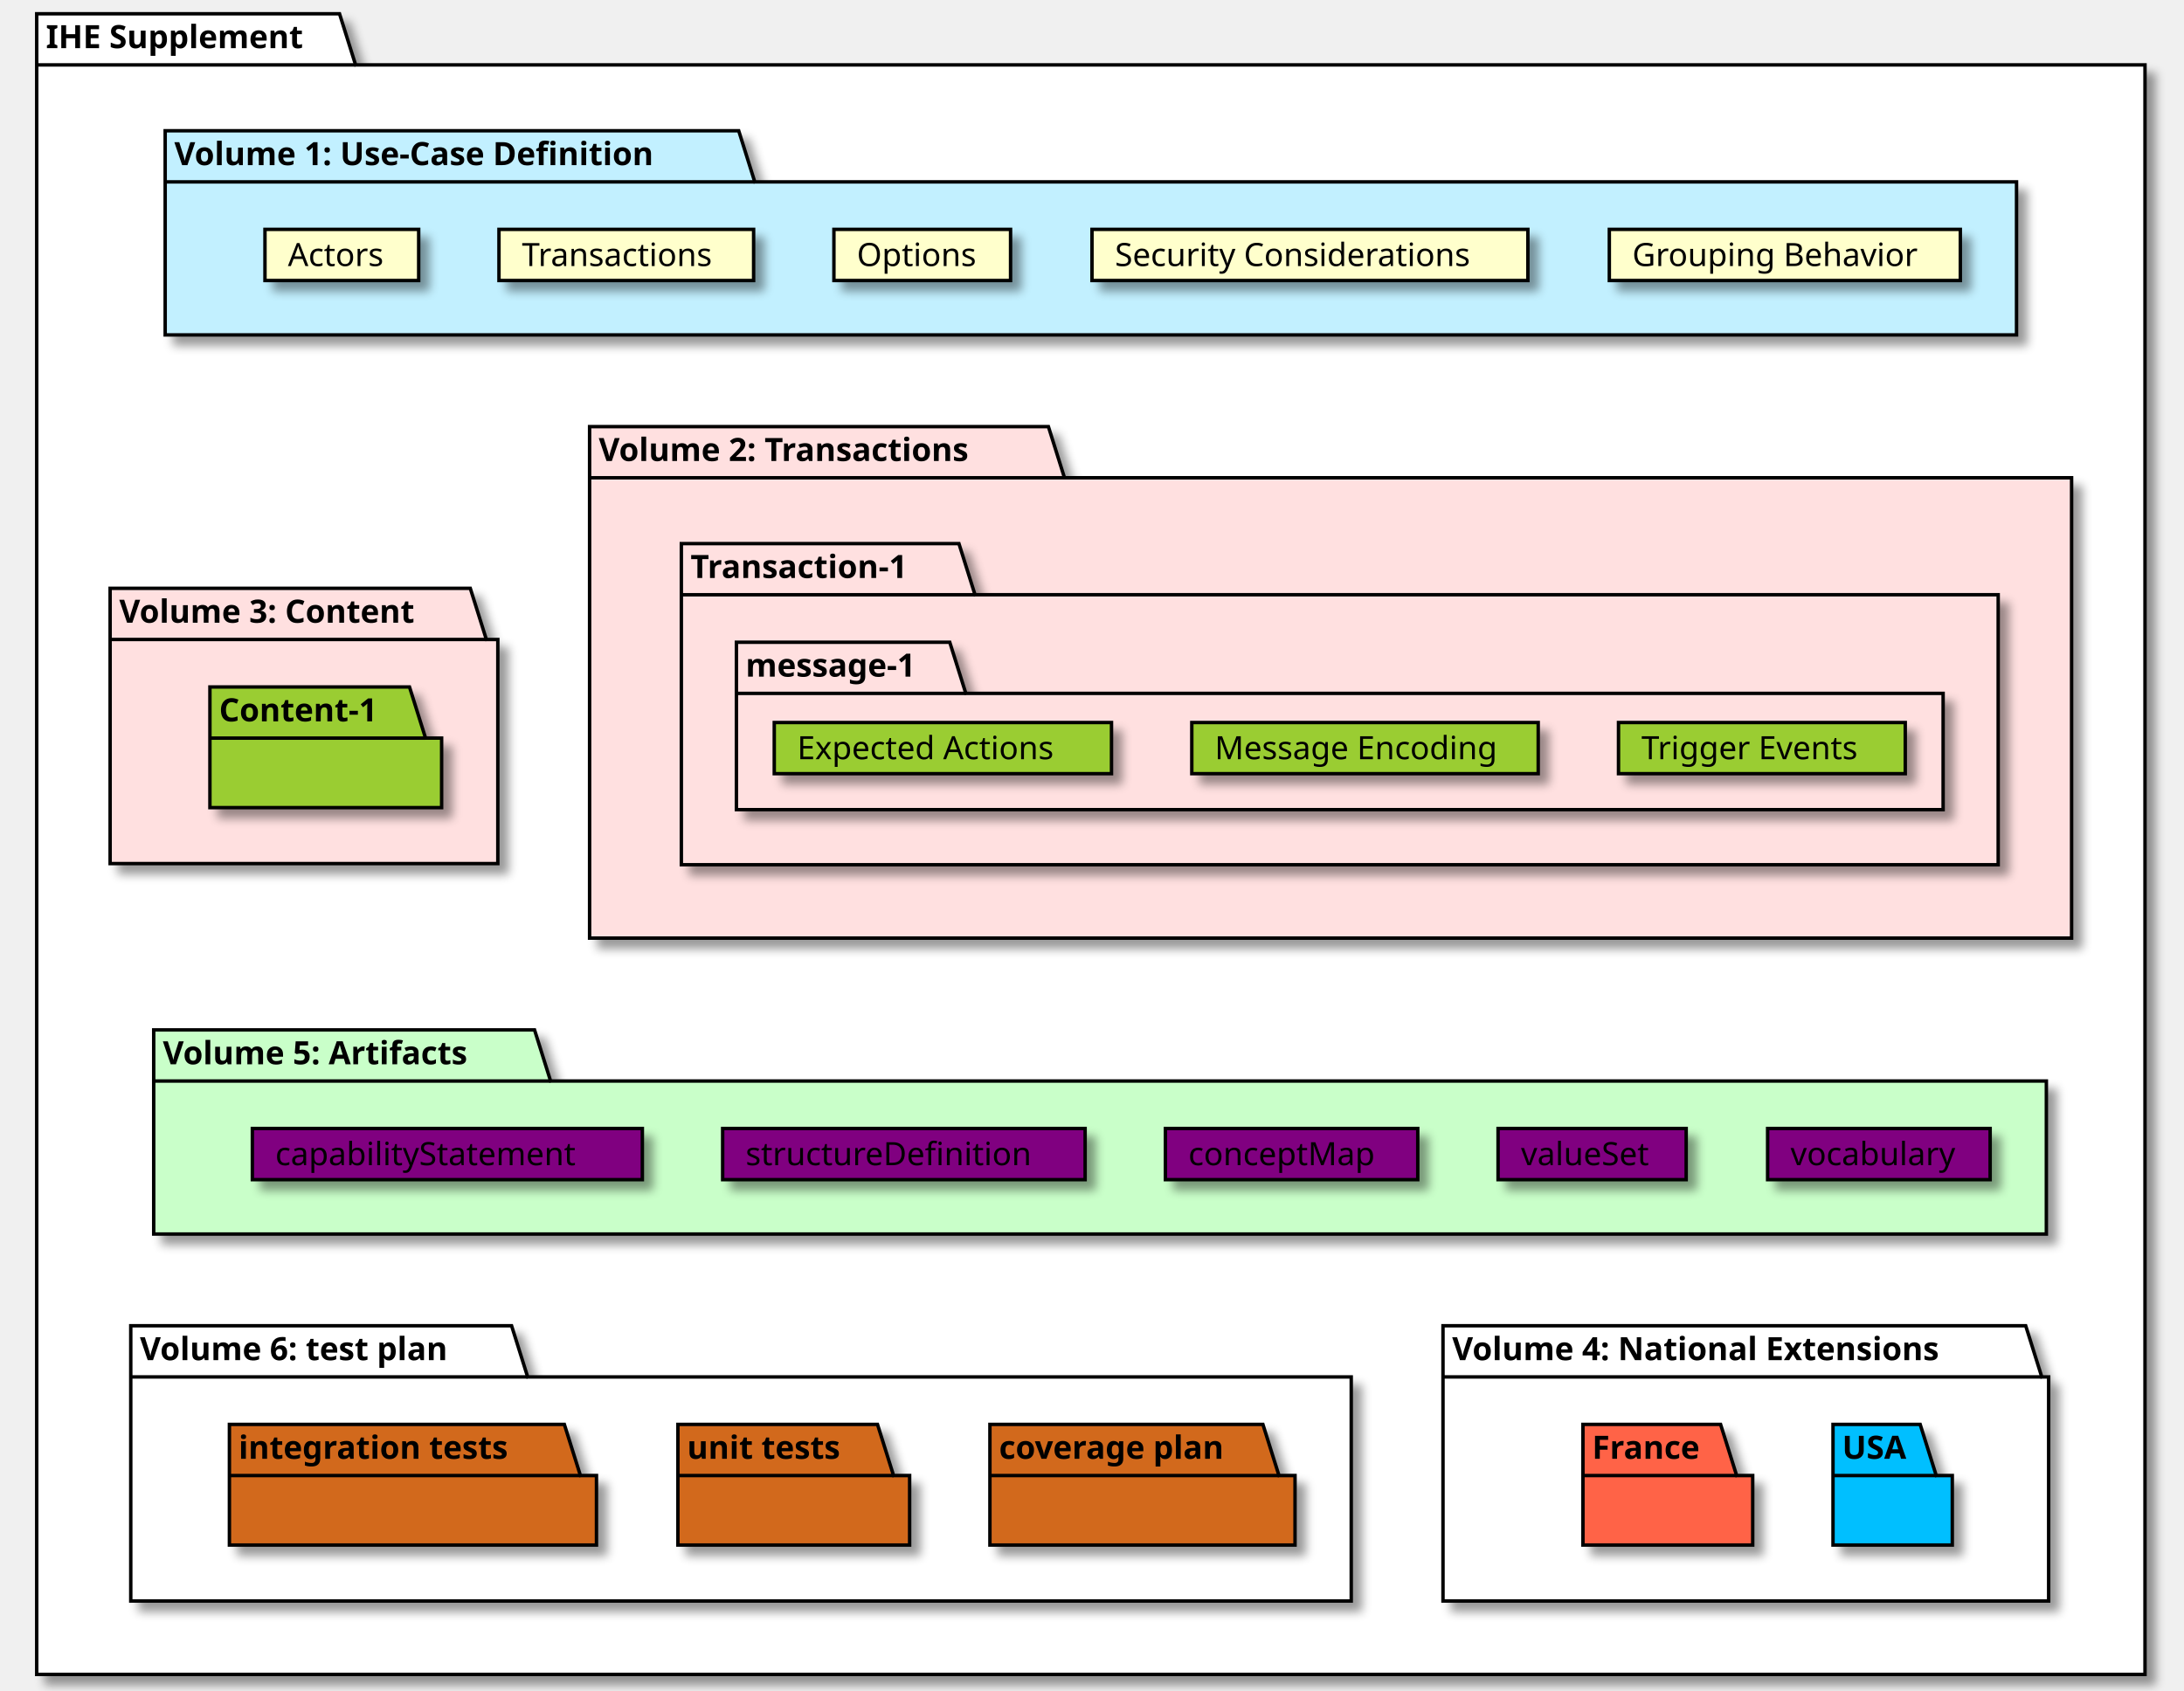
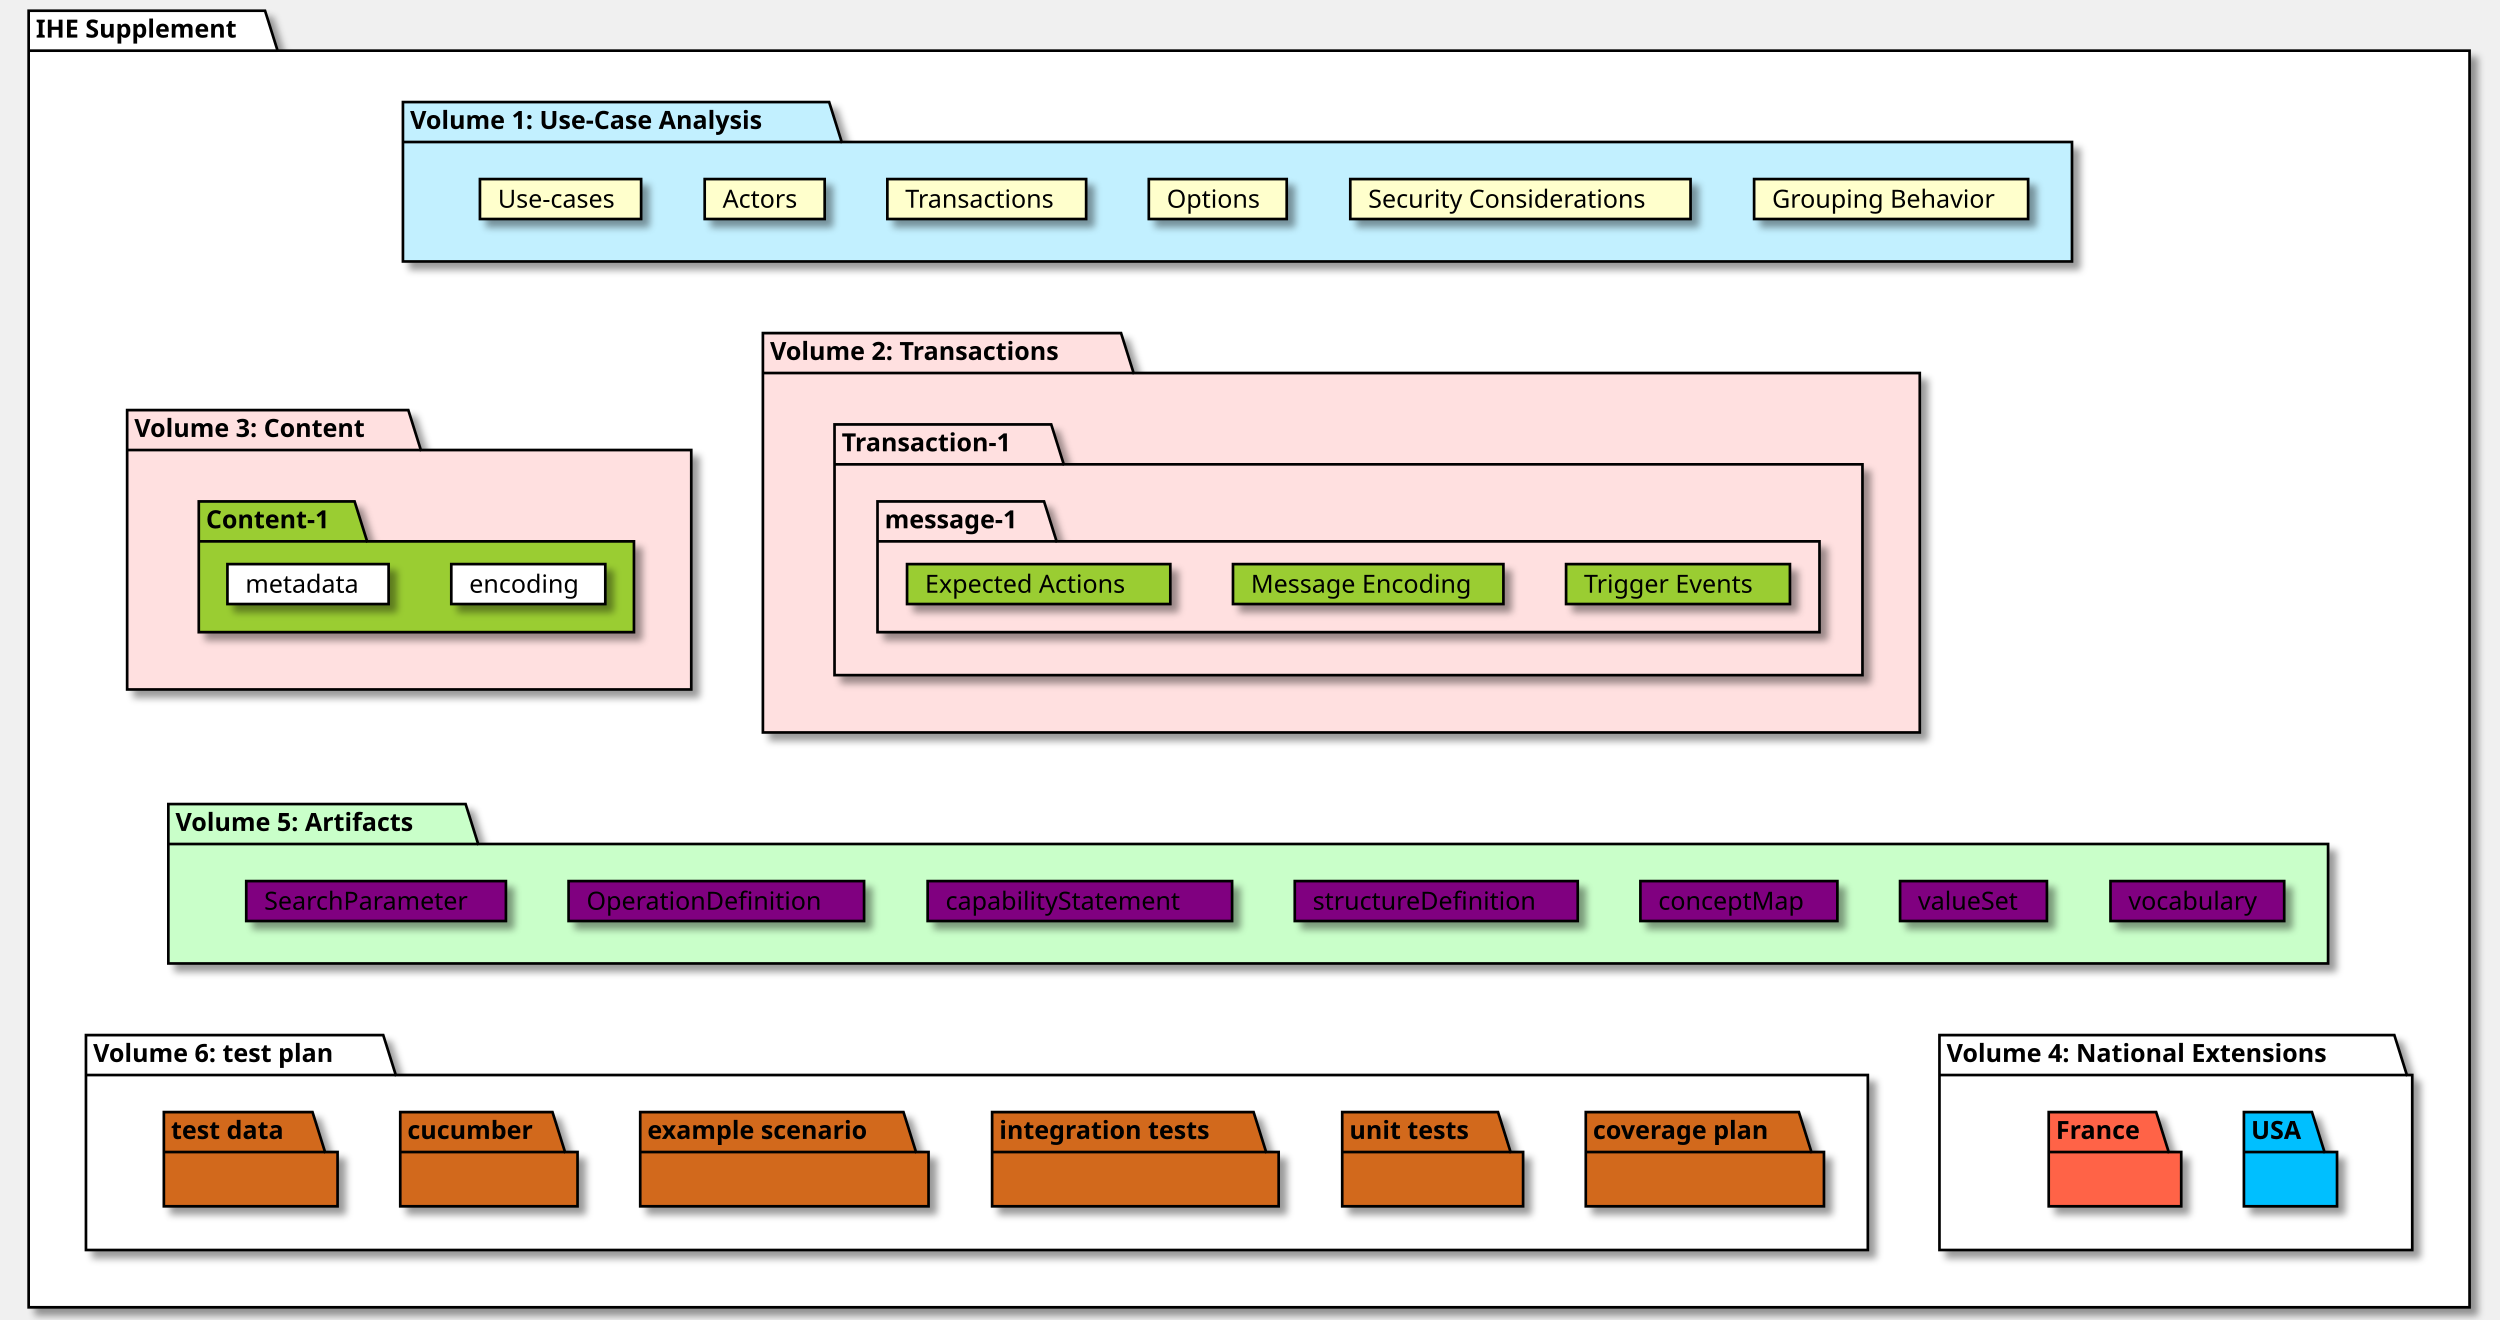
- <svg xmlns="http://www.w3.org/2000/svg" contentScriptType="application/ecmascript" contentStyleType="text/css" height="737px" preserveAspectRatio="none" style="width:952px;height:737px;" version="1.1" viewBox="0 0 952 737" width="952px" zoomAndPan="magnify">
+ <svg xmlns="http://www.w3.org/2000/svg" contentScriptType="application/ecmascript" contentStyleType="text/css" height="737px" preserveAspectRatio="none" style="width:1396px;height:737px;" version="1.1" viewBox="0 0 1396 737" width="1396px" zoomAndPan="magnify">
  <defs>
-     <filter height="300%" id="fp1430j1ugg8" width="300%" x="-1" y="-1">
+     <filter height="300%" id="fhhlgsrw26u4j" width="300%" x="-1" y="-1">
      <feGaussianBlur result="blurOut" stdDeviation="2.0" />
      <feColorMatrix in="blurOut" result="blurOut2" type="matrix" values="0 0 0 0 0 0 0 0 0 0 0 0 0 0 0 0 0 0 .4 0" />
      <feOffset dx="4.0" dy="4.0" in="blurOut2" result="blurOut3" />
      <feBlend in="SourceGraphic" in2="blurOut3" mode="normal" />
    </filter>
  </defs>
  <g>
-     <polygon fill="#FFFFFF" filter="url(#fp1430j1ugg8)" points="16,6,148,6,155,28.297,935,28.297,935,730,16,730,16,6" style="stroke: #000000; stroke-width: 1.5;" />
+     <polygon fill="#FFFFFF" filter="url(#fhhlgsrw26u4j)" points="16,6,148,6,155,28.297,1379,28.297,1379,730,16,730,16,6" style="stroke: #000000; stroke-width: 1.5;" />
    <line style="stroke: #000000; stroke-width: 1.5;" x1="16" x2="155" y1="28.297" y2="28.297" />
    <text fill="#000000" font-family="sans-serif" font-size="14" font-weight="bold" lengthAdjust="spacingAndGlyphs" textLength="126" x="20" y="20.995">IHE Supplement</text>
-     <polygon fill="#FFFFFF" filter="url(#fp1430j1ugg8)" points="57,578,223,578,230,600.297,589,600.297,589,698,57,698,57,578" style="stroke: #000000; stroke-width: 1.5;" />
-     <line style="stroke: #000000; stroke-width: 1.5;" x1="57" x2="230" y1="600.297" y2="600.297" />
-     <text fill="#000000" font-family="sans-serif" font-size="14" font-weight="bold" lengthAdjust="spacingAndGlyphs" textLength="160" x="61" y="592.995">Volume 6: test plan</text>
-     <polygon fill="#C9FFC9" filter="url(#fp1430j1ugg8)" points="67,449,233,449,240,471.297,892,471.297,892,538,67,538,67,449" style="stroke: #000000; stroke-width: 1.5;" />
-     <line style="stroke: #000000; stroke-width: 1.5;" x1="67" x2="240" y1="471.297" y2="471.297" />
-     <text fill="#000000" font-family="sans-serif" font-size="14" font-weight="bold" lengthAdjust="spacingAndGlyphs" textLength="160" x="71" y="463.995">Volume 5: Artifacts</text>
-     <polygon fill="#FFE0E0" filter="url(#fp1430j1ugg8)" points="48,256.5,205,256.5,212,278.797,217,278.797,217,376.5,48,376.5,48,256.5" style="stroke: #000000; stroke-width: 1.5;" />
-     <line style="stroke: #000000; stroke-width: 1.5;" x1="48" x2="212" y1="278.797" y2="278.797" />
-     <text fill="#000000" font-family="sans-serif" font-size="14" font-weight="bold" lengthAdjust="spacingAndGlyphs" textLength="151" x="52" y="271.495">Volume 3: Content</text>
-     <polygon fill="#FFE0E0" filter="url(#fp1430j1ugg8)" points="257,186,457,186,464,208.297,903,208.297,903,409,257,409,257,186" style="stroke: #000000; stroke-width: 1.5;" />
-     <line style="stroke: #000000; stroke-width: 1.5;" x1="257" x2="464" y1="208.297" y2="208.297" />
-     <text fill="#000000" font-family="sans-serif" font-size="14" font-weight="bold" lengthAdjust="spacingAndGlyphs" textLength="194" x="261" y="200.995">Volume 2: Transactions</text>
-     <polygon fill="#FFE0E0" filter="url(#fp1430j1ugg8)" points="297,237,418,237,425,259.297,871,259.297,871,377,297,377,297,237" style="stroke: #000000; stroke-width: 1.5;" />
-     <line style="stroke: #000000; stroke-width: 1.5;" x1="297" x2="425" y1="259.297" y2="259.297" />
-     <text fill="#000000" font-family="sans-serif" font-size="14" font-weight="bold" lengthAdjust="spacingAndGlyphs" textLength="115" x="301" y="251.995">Transaction-1</text>
-     <polygon fill="#FFE0E0" filter="url(#fp1430j1ugg8)" points="321,280,414,280,421,302.297,847,302.297,847,353,321,353,321,280" style="stroke: #000000; stroke-width: 1.5;" />
-     <line style="stroke: #000000; stroke-width: 1.5;" x1="321" x2="421" y1="302.297" y2="302.297" />
-     <text fill="#000000" font-family="sans-serif" font-size="14" font-weight="bold" lengthAdjust="spacingAndGlyphs" textLength="87" x="325" y="294.995">message-1</text>
-     <polygon fill="#FFFFFF" filter="url(#fp1430j1ugg8)" points="629,578,883,578,890,600.297,893,600.297,893,698,629,698,629,578" style="stroke: #000000; stroke-width: 1.5;" />
-     <line style="stroke: #000000; stroke-width: 1.5;" x1="629" x2="890" y1="600.297" y2="600.297" />
-     <text fill="#000000" font-family="sans-serif" font-size="14" font-weight="bold" lengthAdjust="spacingAndGlyphs" textLength="248" x="633" y="592.995">Volume 4: National Extensions</text>
-     <polygon fill="#C2F0FF" filter="url(#fp1430j1ugg8)" points="72,57,322,57,329,79.297,879,79.297,879,146,72,146,72,57" style="stroke: #000000; stroke-width: 1.5;" />
-     <line style="stroke: #000000; stroke-width: 1.5;" x1="72" x2="329" y1="79.297" y2="79.297" />
-     <text fill="#000000" font-family="sans-serif" font-size="14" font-weight="bold" lengthAdjust="spacingAndGlyphs" textLength="244" x="76" y="71.995">Volume 1: Use-Case Definition</text>
-     <polygon fill="#D2691E" filter="url(#fp1430j1ugg8)" points="431.5,621,550.5,621,557.5,643.297,564.5,643.297,564.5,673.594,431.5,673.594,431.5,621" style="stroke: #000000; stroke-width: 1.5;" />
-     <line style="stroke: #000000; stroke-width: 1.5;" x1="431.5" x2="557.5" y1="643.297" y2="643.297" />
-     <text fill="#000000" font-family="sans-serif" font-size="14" font-weight="bold" lengthAdjust="spacingAndGlyphs" textLength="113" x="435.5" y="635.995">coverage plan</text>
-     <polygon fill="#D2691E" filter="url(#fp1430j1ugg8)" points="295.5,621,382.5,621,389.5,643.297,396.5,643.297,396.5,673.594,295.5,673.594,295.5,621" style="stroke: #000000; stroke-width: 1.5;" />
-     <line style="stroke: #000000; stroke-width: 1.5;" x1="295.5" x2="389.5" y1="643.297" y2="643.297" />
-     <text fill="#000000" font-family="sans-serif" font-size="14" font-weight="bold" lengthAdjust="spacingAndGlyphs" textLength="81" x="299.5" y="635.995">unit tests</text>
-     <polygon fill="#D2691E" filter="url(#fp1430j1ugg8)" points="100,621,246,621,253,643.297,260,643.297,260,673.594,100,673.594,100,621" style="stroke: #000000; stroke-width: 1.5;" />
-     <line style="stroke: #000000; stroke-width: 1.5;" x1="100" x2="253" y1="643.297" y2="643.297" />
-     <text fill="#000000" font-family="sans-serif" font-size="14" font-weight="bold" lengthAdjust="spacingAndGlyphs" textLength="140" x="104" y="635.995">integration tests</text>
-     <rect fill="#800080" filter="url(#fp1430j1ugg8)" height="22.297" style="stroke: #000000; stroke-width: 1.5;" width="97" x="770.5" y="492" />
-     <text fill="#000000" font-family="sans-serif" font-size="14" lengthAdjust="spacingAndGlyphs" textLength="77" x="780.5" y="507.995">vocabulary</text>
-     <rect fill="#800080" filter="url(#fp1430j1ugg8)" height="22.297" style="stroke: #000000; stroke-width: 1.5;" width="82" x="653" y="492" />
-     <text fill="#000000" font-family="sans-serif" font-size="14" lengthAdjust="spacingAndGlyphs" textLength="62" x="663" y="507.995">valueSet</text>
-     <rect fill="#800080" filter="url(#fp1430j1ugg8)" height="22.297" style="stroke: #000000; stroke-width: 1.5;" width="110" x="508" y="492" />
-     <text fill="#000000" font-family="sans-serif" font-size="14" lengthAdjust="spacingAndGlyphs" textLength="90" x="518" y="507.995">conceptMap</text>
-     <rect fill="#800080" filter="url(#fp1430j1ugg8)" height="22.297" style="stroke: #000000; stroke-width: 1.5;" width="158" x="315" y="492" />
-     <text fill="#000000" font-family="sans-serif" font-size="14" lengthAdjust="spacingAndGlyphs" textLength="138" x="325" y="507.995">structureDefinition</text>
-     <rect fill="#800080" filter="url(#fp1430j1ugg8)" height="22.297" style="stroke: #000000; stroke-width: 1.5;" width="170" x="110" y="492" />
-     <text fill="#000000" font-family="sans-serif" font-size="14" lengthAdjust="spacingAndGlyphs" textLength="150" x="120" y="507.995">capabilityStatement</text>
-     <polygon fill="#9ACD32" filter="url(#fp1430j1ugg8)" points="91.5,299.5,178.5,299.5,185.5,321.797,192.5,321.797,192.5,352.094,91.5,352.094,91.5,299.5" style="stroke: #000000; stroke-width: 1.5;" />
-     <line style="stroke: #000000; stroke-width: 1.5;" x1="91.5" x2="185.5" y1="321.797" y2="321.797" />
-     <text fill="#000000" font-family="sans-serif" font-size="14" font-weight="bold" lengthAdjust="spacingAndGlyphs" textLength="81" x="95.5" y="314.495">Content-1</text>
-     <rect fill="#9ACD32" filter="url(#fp1430j1ugg8)" height="22.297" style="stroke: #000000; stroke-width: 1.5;" width="125" x="705.5" y="315" />
-     <text fill="#000000" font-family="sans-serif" font-size="14" lengthAdjust="spacingAndGlyphs" textLength="105" x="715.5" y="330.995">Trigger Events</text>
-     <rect fill="#9ACD32" filter="url(#fp1430j1ugg8)" height="22.297" style="stroke: #000000; stroke-width: 1.5;" width="151" x="519.5" y="315" />
-     <text fill="#000000" font-family="sans-serif" font-size="14" lengthAdjust="spacingAndGlyphs" textLength="131" x="529.5" y="330.995">Message Encoding</text>
-     <rect fill="#9ACD32" filter="url(#fp1430j1ugg8)" height="22.297" style="stroke: #000000; stroke-width: 1.5;" width="147" x="337.5" y="315" />
-     <text fill="#000000" font-family="sans-serif" font-size="14" lengthAdjust="spacingAndGlyphs" textLength="127" x="347.5" y="330.995">Expected Actions</text>
-     <polygon fill="#00BFFF" filter="url(#fp1430j1ugg8)" points="799,621,837,621,844,643.297,851,643.297,851,673.594,799,673.594,799,621" style="stroke: #000000; stroke-width: 1.5;" />
-     <line style="stroke: #000000; stroke-width: 1.5;" x1="799" x2="844" y1="643.297" y2="643.297" />
-     <text fill="#000000" font-family="sans-serif" font-size="14" font-weight="bold" lengthAdjust="spacingAndGlyphs" textLength="32" x="803" y="635.995">USA</text>
-     <polygon fill="#FF6347" filter="url(#fp1430j1ugg8)" points="690,621,750,621,757,643.297,764,643.297,764,673.594,690,673.594,690,621" style="stroke: #000000; stroke-width: 1.5;" />
-     <line style="stroke: #000000; stroke-width: 1.5;" x1="690" x2="757" y1="643.297" y2="643.297" />
-     <text fill="#000000" font-family="sans-serif" font-size="14" font-weight="bold" lengthAdjust="spacingAndGlyphs" textLength="54" x="694" y="635.995">France</text>
-     <rect fill="#FFFFCC" filter="url(#fp1430j1ugg8)" height="22.297" style="stroke: #000000; stroke-width: 1.5;" width="153" x="701.5" y="100" />
-     <text fill="#000000" font-family="sans-serif" font-size="14" lengthAdjust="spacingAndGlyphs" textLength="133" x="711.5" y="115.995">Grouping Behavior</text>
-     <rect fill="#FFFFCC" filter="url(#fp1430j1ugg8)" height="22.297" style="stroke: #000000; stroke-width: 1.5;" width="190" x="476" y="100" />
-     <text fill="#000000" font-family="sans-serif" font-size="14" lengthAdjust="spacingAndGlyphs" textLength="170" x="486" y="115.995">Security Considerations</text>
-     <rect fill="#FFFFCC" filter="url(#fp1430j1ugg8)" height="22.297" style="stroke: #000000; stroke-width: 1.5;" width="77" x="363.5" y="100" />
-     <text fill="#000000" font-family="sans-serif" font-size="14" lengthAdjust="spacingAndGlyphs" textLength="57" x="373.5" y="115.995">Options</text>
-     <rect fill="#FFFFCC" filter="url(#fp1430j1ugg8)" height="22.297" style="stroke: #000000; stroke-width: 1.5;" width="111" x="217.5" y="100" />
-     <text fill="#000000" font-family="sans-serif" font-size="14" lengthAdjust="spacingAndGlyphs" textLength="91" x="227.5" y="115.995">Transactions</text>
-     <rect fill="#FFFFCC" filter="url(#fp1430j1ugg8)" height="22.297" style="stroke: #000000; stroke-width: 1.5;" width="67" x="115.5" y="100" />
-     <text fill="#000000" font-family="sans-serif" font-size="14" lengthAdjust="spacingAndGlyphs" textLength="47" x="125.5" y="115.995">Actors</text>
+     <polygon fill="#FFFFFF" filter="url(#fhhlgsrw26u4j)" points="48,578,214,578,221,600.297,1043,600.297,1043,698,48,698,48,578" style="stroke: #000000; stroke-width: 1.5;" />
+     <line style="stroke: #000000; stroke-width: 1.5;" x1="48" x2="221" y1="600.297" y2="600.297" />
+     <text fill="#000000" font-family="sans-serif" font-size="14" font-weight="bold" lengthAdjust="spacingAndGlyphs" textLength="160" x="52" y="592.995">Volume 6: test plan</text>
+     <polygon fill="#C9FFC9" filter="url(#fhhlgsrw26u4j)" points="94,449,260,449,267,471.297,1300,471.297,1300,538,94,538,94,449" style="stroke: #000000; stroke-width: 1.5;" />
+     <line style="stroke: #000000; stroke-width: 1.5;" x1="94" x2="267" y1="471.297" y2="471.297" />
+     <text fill="#000000" font-family="sans-serif" font-size="14" font-weight="bold" lengthAdjust="spacingAndGlyphs" textLength="160" x="98" y="463.995">Volume 5: Artifacts</text>
+     <polygon fill="#FFE0E0" filter="url(#fhhlgsrw26u4j)" points="71,229,228,229,235,251.297,386,251.297,386,385,71,385,71,229" style="stroke: #000000; stroke-width: 1.5;" />
+     <line style="stroke: #000000; stroke-width: 1.5;" x1="71" x2="235" y1="251.297" y2="251.297" />
+     <text fill="#000000" font-family="sans-serif" font-size="14" font-weight="bold" lengthAdjust="spacingAndGlyphs" textLength="151" x="75" y="243.995">Volume 3: Content</text>
+     <polygon fill="#9ACD32" filter="url(#fhhlgsrw26u4j)" points="111,280,198,280,205,302.297,354,302.297,354,353,111,353,111,280" style="stroke: #000000; stroke-width: 1.5;" />
+     <line style="stroke: #000000; stroke-width: 1.5;" x1="111" x2="205" y1="302.297" y2="302.297" />
+     <text fill="#000000" font-family="sans-serif" font-size="14" font-weight="bold" lengthAdjust="spacingAndGlyphs" textLength="81" x="115" y="294.995">Content-1</text>
+     <polygon fill="#FFE0E0" filter="url(#fhhlgsrw26u4j)" points="426,186,626,186,633,208.297,1072,208.297,1072,409,426,409,426,186" style="stroke: #000000; stroke-width: 1.5;" />
+     <line style="stroke: #000000; stroke-width: 1.5;" x1="426" x2="633" y1="208.297" y2="208.297" />
+     <text fill="#000000" font-family="sans-serif" font-size="14" font-weight="bold" lengthAdjust="spacingAndGlyphs" textLength="194" x="430" y="200.995">Volume 2: Transactions</text>
+     <polygon fill="#FFE0E0" filter="url(#fhhlgsrw26u4j)" points="466,237,587,237,594,259.297,1040,259.297,1040,377,466,377,466,237" style="stroke: #000000; stroke-width: 1.5;" />
+     <line style="stroke: #000000; stroke-width: 1.5;" x1="466" x2="594" y1="259.297" y2="259.297" />
+     <text fill="#000000" font-family="sans-serif" font-size="14" font-weight="bold" lengthAdjust="spacingAndGlyphs" textLength="115" x="470" y="251.995">Transaction-1</text>
+     <polygon fill="#FFE0E0" filter="url(#fhhlgsrw26u4j)" points="490,280,583,280,590,302.297,1016,302.297,1016,353,490,353,490,280" style="stroke: #000000; stroke-width: 1.5;" />
+     <line style="stroke: #000000; stroke-width: 1.5;" x1="490" x2="590" y1="302.297" y2="302.297" />
+     <text fill="#000000" font-family="sans-serif" font-size="14" font-weight="bold" lengthAdjust="spacingAndGlyphs" textLength="87" x="494" y="294.995">message-1</text>
+     <polygon fill="#FFFFFF" filter="url(#fhhlgsrw26u4j)" points="1083,578,1337,578,1344,600.297,1347,600.297,1347,698,1083,698,1083,578" style="stroke: #000000; stroke-width: 1.5;" />
+     <line style="stroke: #000000; stroke-width: 1.5;" x1="1083" x2="1344" y1="600.297" y2="600.297" />
+     <text fill="#000000" font-family="sans-serif" font-size="14" font-weight="bold" lengthAdjust="spacingAndGlyphs" textLength="248" x="1087" y="592.995">Volume 4: National Extensions</text>
+     <polygon fill="#C2F0FF" filter="url(#fhhlgsrw26u4j)" points="225,57,463,57,470,79.297,1157,79.297,1157,146,225,146,225,57" style="stroke: #000000; stroke-width: 1.5;" />
+     <line style="stroke: #000000; stroke-width: 1.5;" x1="225" x2="470" y1="79.297" y2="79.297" />
+     <text fill="#000000" font-family="sans-serif" font-size="14" font-weight="bold" lengthAdjust="spacingAndGlyphs" textLength="232" x="229" y="71.995">Volume 1: Use-Case Analysis</text>
+     <polygon fill="#D2691E" filter="url(#fhhlgsrw26u4j)" points="885.5,621,1004.5,621,1011.5,643.297,1018.5,643.297,1018.5,673.594,885.5,673.594,885.5,621" style="stroke: #000000; stroke-width: 1.5;" />
+     <line style="stroke: #000000; stroke-width: 1.5;" x1="885.5" x2="1011.5" y1="643.297" y2="643.297" />
+     <text fill="#000000" font-family="sans-serif" font-size="14" font-weight="bold" lengthAdjust="spacingAndGlyphs" textLength="113" x="889.5" y="635.995">coverage plan</text>
+     <polygon fill="#D2691E" filter="url(#fhhlgsrw26u4j)" points="749.5,621,836.5,621,843.5,643.297,850.5,643.297,850.5,673.594,749.5,673.594,749.5,621" style="stroke: #000000; stroke-width: 1.5;" />
+     <line style="stroke: #000000; stroke-width: 1.5;" x1="749.5" x2="843.5" y1="643.297" y2="643.297" />
+     <text fill="#000000" font-family="sans-serif" font-size="14" font-weight="bold" lengthAdjust="spacingAndGlyphs" textLength="81" x="753.5" y="635.995">unit tests</text>
+     <polygon fill="#D2691E" filter="url(#fhhlgsrw26u4j)" points="554,621,700,621,707,643.297,714,643.297,714,673.594,554,673.594,554,621" style="stroke: #000000; stroke-width: 1.5;" />
+     <line style="stroke: #000000; stroke-width: 1.5;" x1="554" x2="707" y1="643.297" y2="643.297" />
+     <text fill="#000000" font-family="sans-serif" font-size="14" font-weight="bold" lengthAdjust="spacingAndGlyphs" textLength="140" x="558" y="635.995">integration tests</text>
+     <polygon fill="#D2691E" filter="url(#fhhlgsrw26u4j)" points="357.5,621,504.5,621,511.5,643.297,518.5,643.297,518.5,673.594,357.5,673.594,357.5,621" style="stroke: #000000; stroke-width: 1.5;" />
+     <line style="stroke: #000000; stroke-width: 1.5;" x1="357.5" x2="511.5" y1="643.297" y2="643.297" />
+     <text fill="#000000" font-family="sans-serif" font-size="14" font-weight="bold" lengthAdjust="spacingAndGlyphs" textLength="141" x="361.5" y="635.995">example scenario</text>
+     <polygon fill="#D2691E" filter="url(#fhhlgsrw26u4j)" points="223.5,621,308.5,621,315.5,643.297,322.5,643.297,322.5,673.594,223.5,673.594,223.5,621" style="stroke: #000000; stroke-width: 1.5;" />
+     <line style="stroke: #000000; stroke-width: 1.5;" x1="223.5" x2="315.5" y1="643.297" y2="643.297" />
+     <text fill="#000000" font-family="sans-serif" font-size="14" font-weight="bold" lengthAdjust="spacingAndGlyphs" textLength="79" x="227.5" y="635.995">cucumber</text>
+     <polygon fill="#D2691E" filter="url(#fhhlgsrw26u4j)" points="91.5,621,174.5,621,181.5,643.297,188.5,643.297,188.5,673.594,91.5,673.594,91.5,621" style="stroke: #000000; stroke-width: 1.5;" />
+     <line style="stroke: #000000; stroke-width: 1.5;" x1="91.5" x2="181.5" y1="643.297" y2="643.297" />
+     <text fill="#000000" font-family="sans-serif" font-size="14" font-weight="bold" lengthAdjust="spacingAndGlyphs" textLength="77" x="95.5" y="635.995">test data</text>
+     <rect fill="#800080" filter="url(#fhhlgsrw26u4j)" height="22.297" style="stroke: #000000; stroke-width: 1.5;" width="97" x="1178.5" y="492" />
+     <text fill="#000000" font-family="sans-serif" font-size="14" lengthAdjust="spacingAndGlyphs" textLength="77" x="1188.5" y="507.995">vocabulary</text>
+     <rect fill="#800080" filter="url(#fhhlgsrw26u4j)" height="22.297" style="stroke: #000000; stroke-width: 1.5;" width="82" x="1061" y="492" />
+     <text fill="#000000" font-family="sans-serif" font-size="14" lengthAdjust="spacingAndGlyphs" textLength="62" x="1071" y="507.995">valueSet</text>
+     <rect fill="#800080" filter="url(#fhhlgsrw26u4j)" height="22.297" style="stroke: #000000; stroke-width: 1.5;" width="110" x="916" y="492" />
+     <text fill="#000000" font-family="sans-serif" font-size="14" lengthAdjust="spacingAndGlyphs" textLength="90" x="926" y="507.995">conceptMap</text>
+     <rect fill="#800080" filter="url(#fhhlgsrw26u4j)" height="22.297" style="stroke: #000000; stroke-width: 1.5;" width="158" x="723" y="492" />
+     <text fill="#000000" font-family="sans-serif" font-size="14" lengthAdjust="spacingAndGlyphs" textLength="138" x="733" y="507.995">structureDefinition</text>
+     <rect fill="#800080" filter="url(#fhhlgsrw26u4j)" height="22.297" style="stroke: #000000; stroke-width: 1.5;" width="170" x="518" y="492" />
+     <text fill="#000000" font-family="sans-serif" font-size="14" lengthAdjust="spacingAndGlyphs" textLength="150" x="528" y="507.995">capabilityStatement</text>
+     <rect fill="#800080" filter="url(#fhhlgsrw26u4j)" height="22.297" style="stroke: #000000; stroke-width: 1.5;" width="165" x="317.5" y="492" />
+     <text fill="#000000" font-family="sans-serif" font-size="14" lengthAdjust="spacingAndGlyphs" textLength="145" x="327.5" y="507.995">OperationDefinition</text>
+     <rect fill="#800080" filter="url(#fhhlgsrw26u4j)" height="22.297" style="stroke: #000000; stroke-width: 1.5;" width="145" x="137.5" y="492" />
+     <text fill="#000000" font-family="sans-serif" font-size="14" lengthAdjust="spacingAndGlyphs" textLength="125" x="147.5" y="507.995">SearchParameter</text>
+     <rect fill="#FFFFFF" filter="url(#fhhlgsrw26u4j)" height="22.297" style="stroke: #000000; stroke-width: 1.5;" width="86" x="252" y="315" />
+     <text fill="#000000" font-family="sans-serif" font-size="14" lengthAdjust="spacingAndGlyphs" textLength="66" x="262" y="330.995">encoding</text>
+     <rect fill="#FFFFFF" filter="url(#fhhlgsrw26u4j)" height="22.297" style="stroke: #000000; stroke-width: 1.5;" width="90" x="127" y="315" />
+     <text fill="#000000" font-family="sans-serif" font-size="14" lengthAdjust="spacingAndGlyphs" textLength="70" x="137" y="330.995">metadata</text>
+     <rect fill="#9ACD32" filter="url(#fhhlgsrw26u4j)" height="22.297" style="stroke: #000000; stroke-width: 1.5;" width="125" x="874.5" y="315" />
+     <text fill="#000000" font-family="sans-serif" font-size="14" lengthAdjust="spacingAndGlyphs" textLength="105" x="884.5" y="330.995">Trigger Events</text>
+     <rect fill="#9ACD32" filter="url(#fhhlgsrw26u4j)" height="22.297" style="stroke: #000000; stroke-width: 1.5;" width="151" x="688.5" y="315" />
+     <text fill="#000000" font-family="sans-serif" font-size="14" lengthAdjust="spacingAndGlyphs" textLength="131" x="698.5" y="330.995">Message Encoding</text>
+     <rect fill="#9ACD32" filter="url(#fhhlgsrw26u4j)" height="22.297" style="stroke: #000000; stroke-width: 1.5;" width="147" x="506.5" y="315" />
+     <text fill="#000000" font-family="sans-serif" font-size="14" lengthAdjust="spacingAndGlyphs" textLength="127" x="516.5" y="330.995">Expected Actions</text>
+     <polygon fill="#00BFFF" filter="url(#fhhlgsrw26u4j)" points="1253,621,1291,621,1298,643.297,1305,643.297,1305,673.594,1253,673.594,1253,621" style="stroke: #000000; stroke-width: 1.5;" />
+     <line style="stroke: #000000; stroke-width: 1.5;" x1="1253" x2="1298" y1="643.297" y2="643.297" />
+     <text fill="#000000" font-family="sans-serif" font-size="14" font-weight="bold" lengthAdjust="spacingAndGlyphs" textLength="32" x="1257" y="635.995">USA</text>
+     <polygon fill="#FF6347" filter="url(#fhhlgsrw26u4j)" points="1144,621,1204,621,1211,643.297,1218,643.297,1218,673.594,1144,673.594,1144,621" style="stroke: #000000; stroke-width: 1.5;" />
+     <line style="stroke: #000000; stroke-width: 1.5;" x1="1144" x2="1211" y1="643.297" y2="643.297" />
+     <text fill="#000000" font-family="sans-serif" font-size="14" font-weight="bold" lengthAdjust="spacingAndGlyphs" textLength="54" x="1148" y="635.995">France</text>
+     <rect fill="#FFFFCC" filter="url(#fhhlgsrw26u4j)" height="22.297" style="stroke: #000000; stroke-width: 1.5;" width="153" x="979.5" y="100" />
+     <text fill="#000000" font-family="sans-serif" font-size="14" lengthAdjust="spacingAndGlyphs" textLength="133" x="989.5" y="115.995">Grouping Behavior</text>
+     <rect fill="#FFFFCC" filter="url(#fhhlgsrw26u4j)" height="22.297" style="stroke: #000000; stroke-width: 1.5;" width="190" x="754" y="100" />
+     <text fill="#000000" font-family="sans-serif" font-size="14" lengthAdjust="spacingAndGlyphs" textLength="170" x="764" y="115.995">Security Considerations</text>
+     <rect fill="#FFFFCC" filter="url(#fhhlgsrw26u4j)" height="22.297" style="stroke: #000000; stroke-width: 1.5;" width="77" x="641.5" y="100" />
+     <text fill="#000000" font-family="sans-serif" font-size="14" lengthAdjust="spacingAndGlyphs" textLength="57" x="651.5" y="115.995">Options</text>
+     <rect fill="#FFFFCC" filter="url(#fhhlgsrw26u4j)" height="22.297" style="stroke: #000000; stroke-width: 1.5;" width="111" x="495.5" y="100" />
+     <text fill="#000000" font-family="sans-serif" font-size="14" lengthAdjust="spacingAndGlyphs" textLength="91" x="505.5" y="115.995">Transactions</text>
+     <rect fill="#FFFFCC" filter="url(#fhhlgsrw26u4j)" height="22.297" style="stroke: #000000; stroke-width: 1.5;" width="67" x="393.5" y="100" />
+     <text fill="#000000" font-family="sans-serif" font-size="14" lengthAdjust="spacingAndGlyphs" textLength="47" x="403.5" y="115.995">Actors</text>
+     <rect fill="#FFFFCC" filter="url(#fhhlgsrw26u4j)" height="22.297" style="stroke: #000000; stroke-width: 1.5;" width="90" x="268" y="100" />
+     <text fill="#000000" font-family="sans-serif" font-size="14" lengthAdjust="spacingAndGlyphs" textLength="70" x="278" y="115.995">Use-cases</text>
  </g>
</svg>
